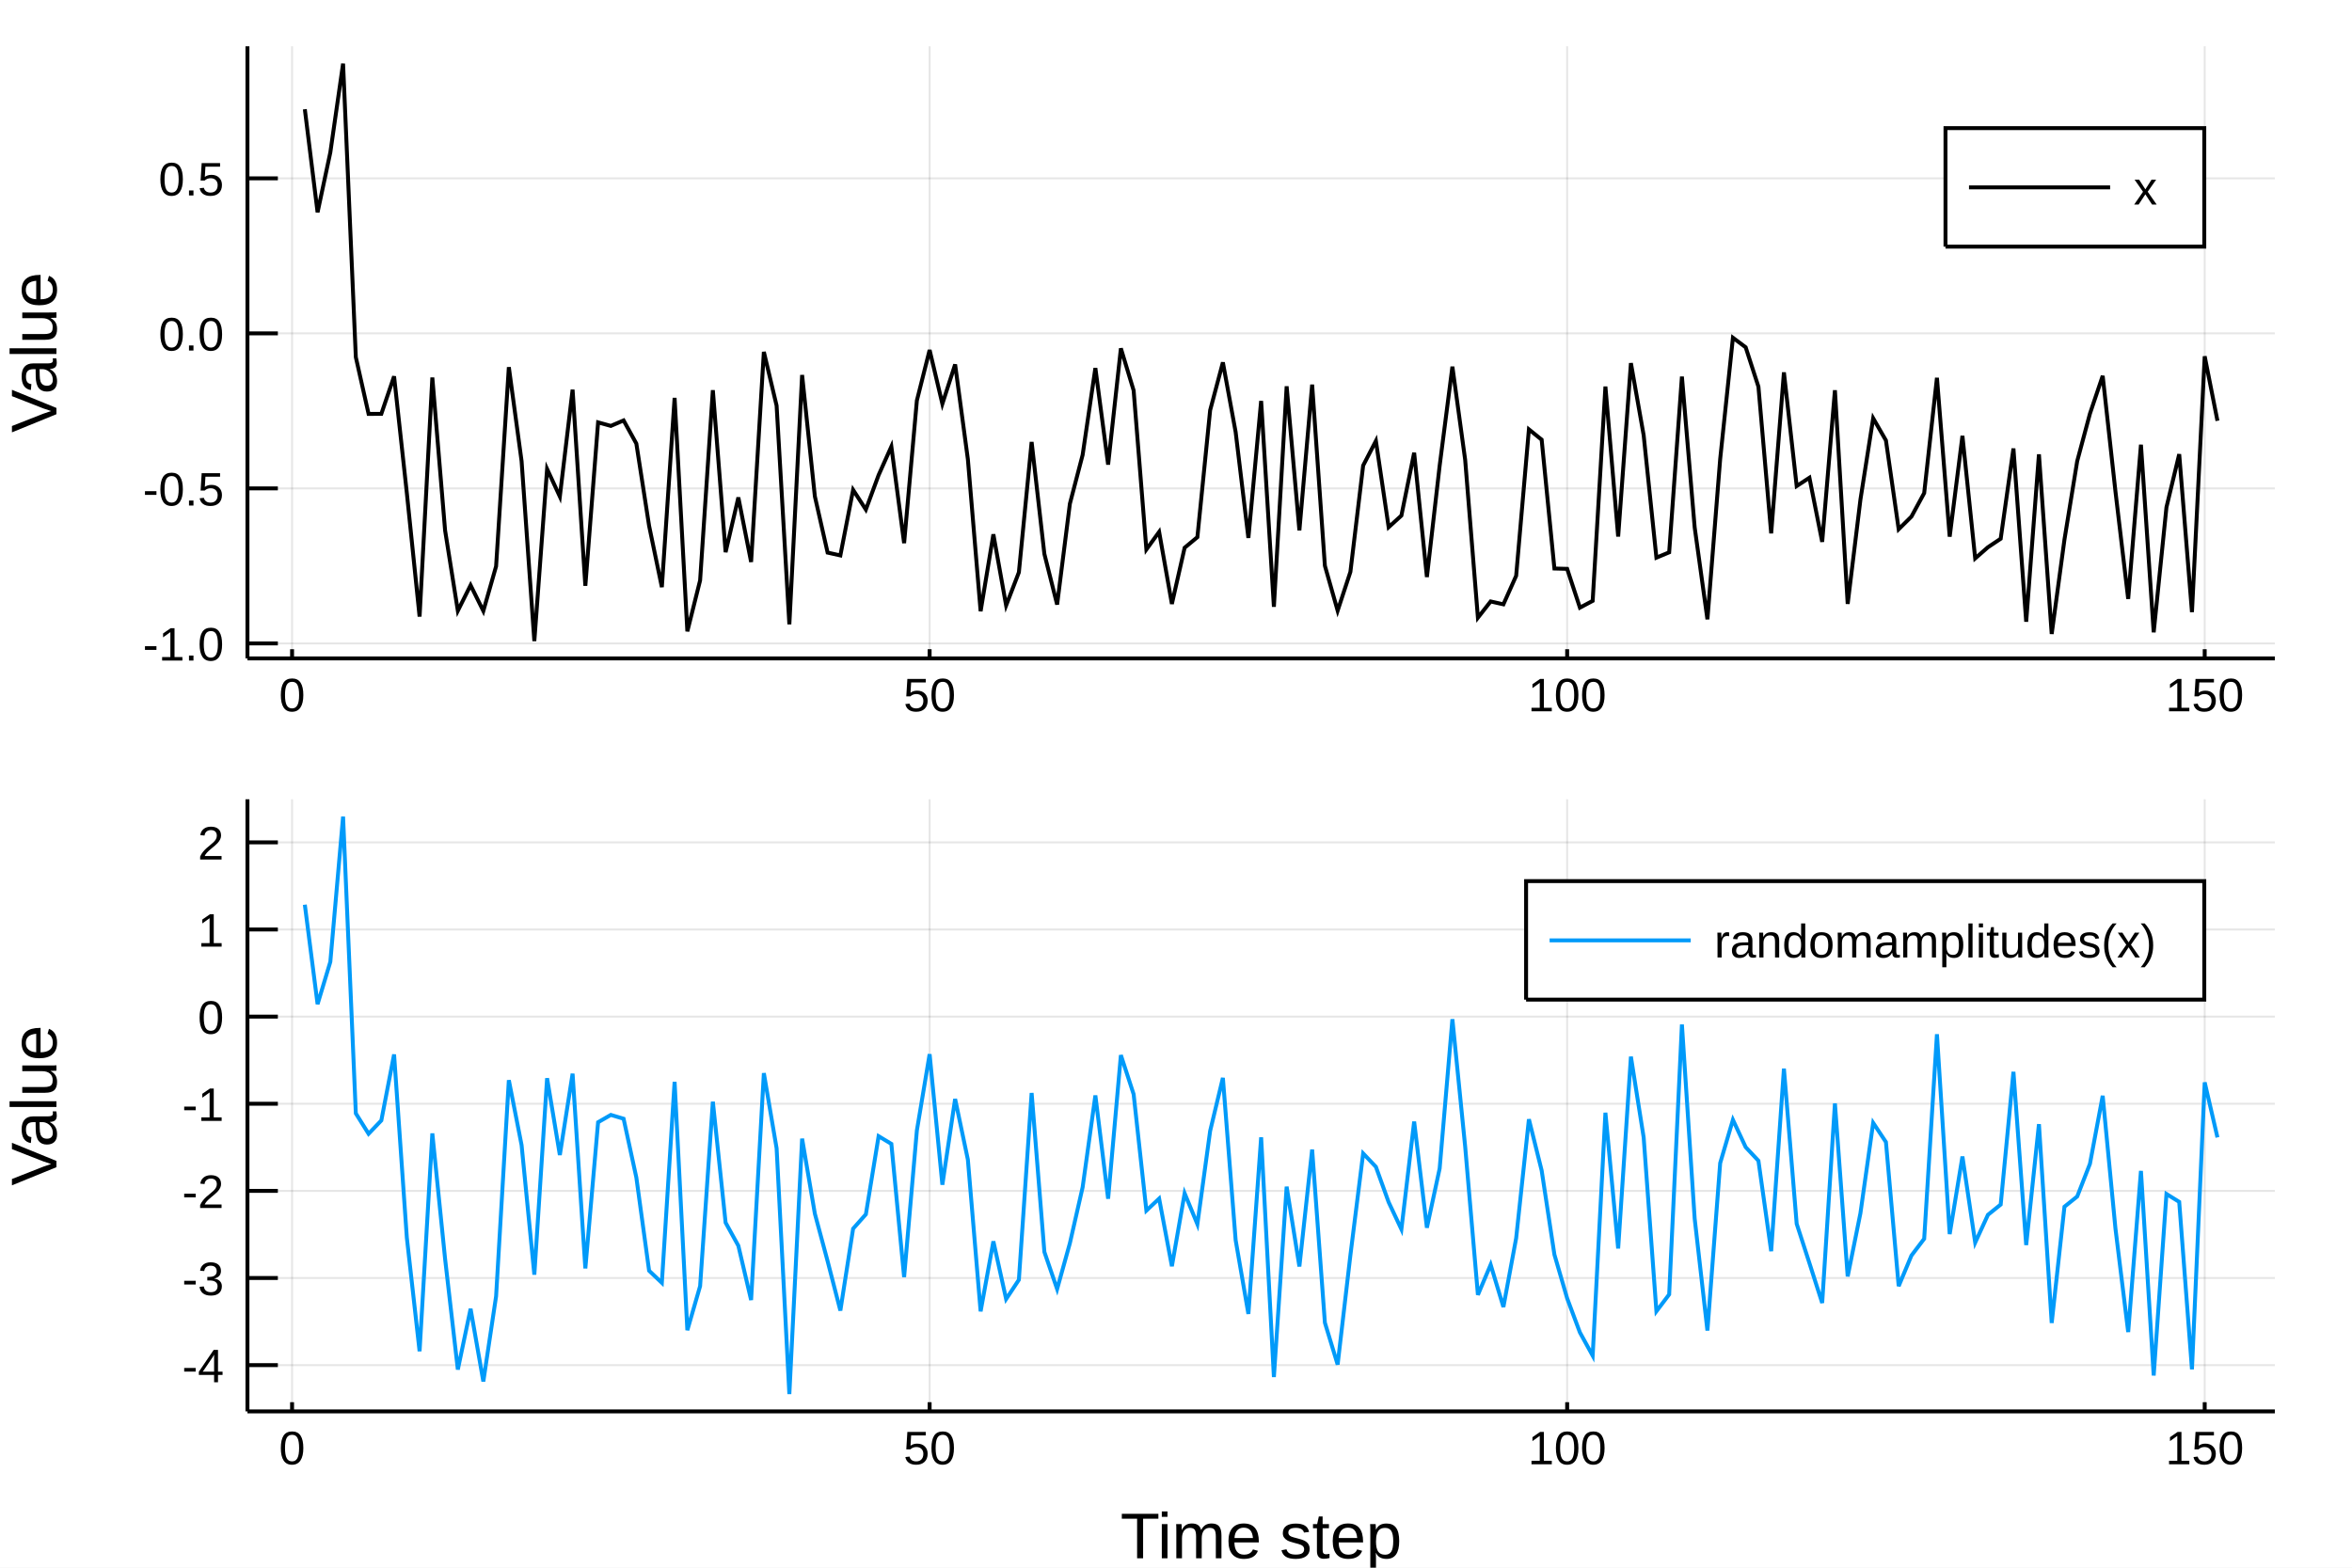
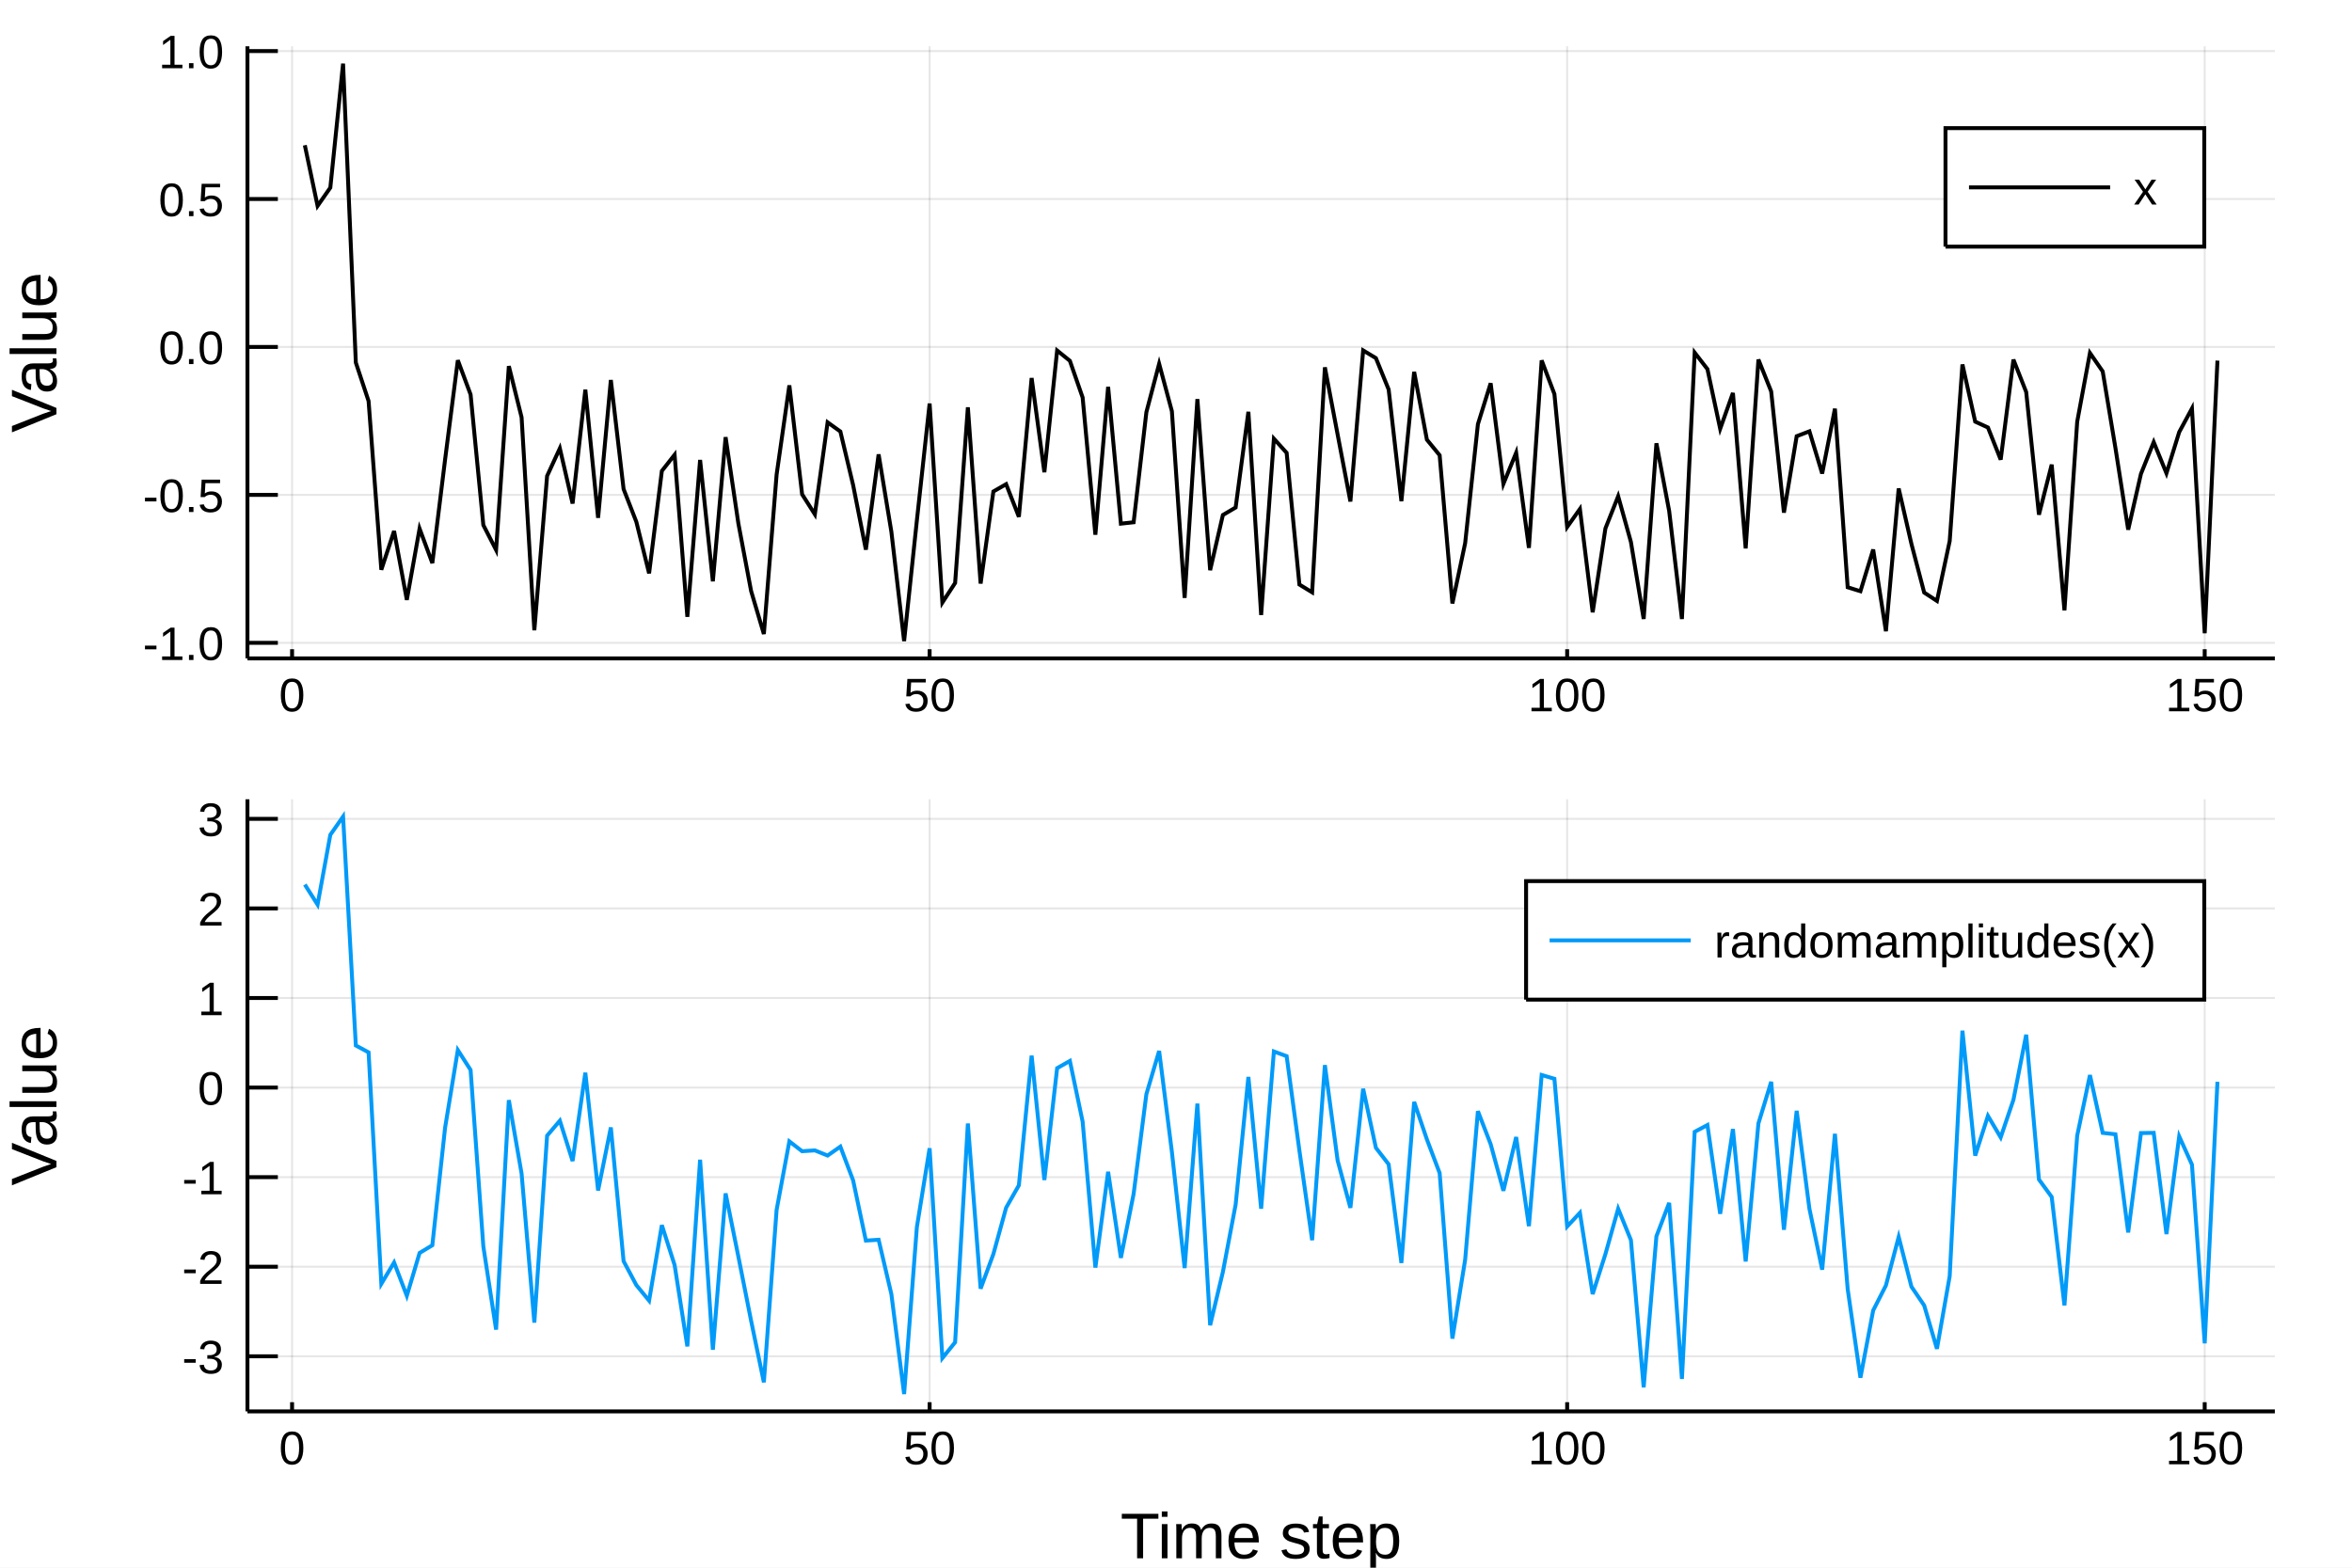
<svg xmlns="http://www.w3.org/2000/svg" width="600" height="400" viewBox="0 0 2400 1600">
  <defs>
-     <clipPath id="clip6100">
+     <clipPath id="clip5600">
      <rect x="0" y="0" width="2400" height="1600" />
    </clipPath>
  </defs>
-   <path clip-path="url(#clip6100)" d=" M0 1600 L2400 1600 L2400 0 L0 0  Z   " fill="#ffffff" fill-rule="evenodd" fill-opacity="1" />
+   <path clip-path="url(#clip5600)" d=" M0 1600 L2400 1600 L2400 0 L0 0  Z   " fill="#ffffff" fill-rule="evenodd" fill-opacity="1" />
  <defs>
-     <clipPath id="clip6101">
+     <clipPath id="clip5601">
      <rect x="480" y="0" width="1681" height="1600" />
    </clipPath>
  </defs>
-   <path clip-path="url(#clip6100)" d=" M252.496 671.979 L2321.26 671.979 L2321.26 47.244 L252.496 47.244  Z   " fill="#ffffff" fill-rule="evenodd" fill-opacity="1" />
+   <path clip-path="url(#clip5600)" d=" M252.496 671.979 L2321.26 671.979 L2321.26 47.244 L252.496 47.244  Z   " fill="#ffffff" fill-rule="evenodd" fill-opacity="1" />
  <defs>
-     <clipPath id="clip6102">
+     <clipPath id="clip5602">
      <rect x="252" y="47" width="2070" height="626" />
    </clipPath>
  </defs>
-   <polyline clip-path="url(#clip6102)" style="stroke:#000000; stroke-width:2; stroke-opacity:0.1; fill:none" points="   298.035,671.979 298.035,47.244    " />
-   <polyline clip-path="url(#clip6102)" style="stroke:#000000; stroke-width:2; stroke-opacity:0.1; fill:none" points="   948.59,671.979 948.59,47.244    " />
-   <polyline clip-path="url(#clip6102)" style="stroke:#000000; stroke-width:2; stroke-opacity:0.1; fill:none" points="   1599.14,671.979 1599.14,47.244    " />
-   <polyline clip-path="url(#clip6102)" style="stroke:#000000; stroke-width:2; stroke-opacity:0.1; fill:none" points="   2249.7,671.979 2249.7,47.244    " />
-   <polyline clip-path="url(#clip6102)" style="stroke:#000000; stroke-width:2; stroke-opacity:0.1; fill:none" points="   252.496,656.675 2321.26,656.675    " />
-   <polyline clip-path="url(#clip6102)" style="stroke:#000000; stroke-width:2; stroke-opacity:0.1; fill:none" points="   252.496,498.456 2321.26,498.456    " />
-   <polyline clip-path="url(#clip6102)" style="stroke:#000000; stroke-width:2; stroke-opacity:0.1; fill:none" points="   252.496,340.237 2321.26,340.237    " />
-   <polyline clip-path="url(#clip6102)" style="stroke:#000000; stroke-width:2; stroke-opacity:0.1; fill:none" points="   252.496,182.018 2321.26,182.018    " />
-   <polyline clip-path="url(#clip6100)" style="stroke:#000000; stroke-width:4; stroke-opacity:1; fill:none" points="   252.496,671.979 2321.26,671.979    " />
-   <polyline clip-path="url(#clip6100)" style="stroke:#000000; stroke-width:4; stroke-opacity:1; fill:none" points="   252.496,671.979 252.496,47.244    " />
-   <polyline clip-path="url(#clip6100)" style="stroke:#000000; stroke-width:4; stroke-opacity:1; fill:none" points="   298.035,671.979 298.035,662.608    " />
-   <polyline clip-path="url(#clip6100)" style="stroke:#000000; stroke-width:4; stroke-opacity:1; fill:none" points="   948.59,671.979 948.59,662.608    " />
-   <polyline clip-path="url(#clip6100)" style="stroke:#000000; stroke-width:4; stroke-opacity:1; fill:none" points="   1599.14,671.979 1599.14,662.608    " />
-   <polyline clip-path="url(#clip6100)" style="stroke:#000000; stroke-width:4; stroke-opacity:1; fill:none" points="   2249.7,671.979 2249.7,662.608    " />
-   <polyline clip-path="url(#clip6100)" style="stroke:#000000; stroke-width:4; stroke-opacity:1; fill:none" points="   252.496,656.675 283.528,656.675    " />
-   <polyline clip-path="url(#clip6100)" style="stroke:#000000; stroke-width:4; stroke-opacity:1; fill:none" points="   252.496,498.456 283.528,498.456    " />
-   <polyline clip-path="url(#clip6100)" style="stroke:#000000; stroke-width:4; stroke-opacity:1; fill:none" points="   252.496,340.237 283.528,340.237    " />
-   <polyline clip-path="url(#clip6100)" style="stroke:#000000; stroke-width:4; stroke-opacity:1; fill:none" points="   252.496,182.018 283.528,182.018    " />
-   <g clip-path="url(#clip6100)">
+   <polyline clip-path="url(#clip5602)" style="stroke:#000000; stroke-width:2; stroke-opacity:0.1; fill:none" points="   298.035,671.979 298.035,47.244    " />
+   <polyline clip-path="url(#clip5602)" style="stroke:#000000; stroke-width:2; stroke-opacity:0.1; fill:none" points="   948.59,671.979 948.59,47.244    " />
+   <polyline clip-path="url(#clip5602)" style="stroke:#000000; stroke-width:2; stroke-opacity:0.1; fill:none" points="   1599.14,671.979 1599.14,47.244    " />
+   <polyline clip-path="url(#clip5602)" style="stroke:#000000; stroke-width:2; stroke-opacity:0.1; fill:none" points="   2249.7,671.979 2249.7,47.244    " />
+   <polyline clip-path="url(#clip5602)" style="stroke:#000000; stroke-width:2; stroke-opacity:0.1; fill:none" points="   252.496,656.08 2321.26,656.08    " />
+   <polyline clip-path="url(#clip5602)" style="stroke:#000000; stroke-width:2; stroke-opacity:0.1; fill:none" points="   252.496,505.088 2321.26,505.088    " />
+   <polyline clip-path="url(#clip5602)" style="stroke:#000000; stroke-width:2; stroke-opacity:0.1; fill:none" points="   252.496,354.096 2321.26,354.096    " />
+   <polyline clip-path="url(#clip5602)" style="stroke:#000000; stroke-width:2; stroke-opacity:0.1; fill:none" points="   252.496,203.104 2321.26,203.104    " />
+   <polyline clip-path="url(#clip5602)" style="stroke:#000000; stroke-width:2; stroke-opacity:0.1; fill:none" points="   252.496,52.112 2321.26,52.112    " />
+   <polyline clip-path="url(#clip5600)" style="stroke:#000000; stroke-width:4; stroke-opacity:1; fill:none" points="   252.496,671.979 2321.26,671.979    " />
+   <polyline clip-path="url(#clip5600)" style="stroke:#000000; stroke-width:4; stroke-opacity:1; fill:none" points="   252.496,671.979 252.496,47.244    " />
+   <polyline clip-path="url(#clip5600)" style="stroke:#000000; stroke-width:4; stroke-opacity:1; fill:none" points="   298.035,671.979 298.035,662.608    " />
+   <polyline clip-path="url(#clip5600)" style="stroke:#000000; stroke-width:4; stroke-opacity:1; fill:none" points="   948.59,671.979 948.59,662.608    " />
+   <polyline clip-path="url(#clip5600)" style="stroke:#000000; stroke-width:4; stroke-opacity:1; fill:none" points="   1599.14,671.979 1599.14,662.608    " />
+   <polyline clip-path="url(#clip5600)" style="stroke:#000000; stroke-width:4; stroke-opacity:1; fill:none" points="   2249.7,671.979 2249.7,662.608    " />
+   <polyline clip-path="url(#clip5600)" style="stroke:#000000; stroke-width:4; stroke-opacity:1; fill:none" points="   252.496,656.08 283.528,656.08    " />
+   <polyline clip-path="url(#clip5600)" style="stroke:#000000; stroke-width:4; stroke-opacity:1; fill:none" points="   252.496,505.088 283.528,505.088    " />
+   <polyline clip-path="url(#clip5600)" style="stroke:#000000; stroke-width:4; stroke-opacity:1; fill:none" points="   252.496,354.096 283.528,354.096    " />
+   <polyline clip-path="url(#clip5600)" style="stroke:#000000; stroke-width:4; stroke-opacity:1; fill:none" points="   252.496,203.104 283.528,203.104    " />
+   <polyline clip-path="url(#clip5600)" style="stroke:#000000; stroke-width:4; stroke-opacity:1; fill:none" points="   252.496,52.112 283.528,52.112    " />
+   <g clip-path="url(#clip5600)">
    <text style="fill:#000000; fill-opacity:1; font-family:Arial,Helvetica Neue,Helvetica,sans-serif; font-size:48px; text-anchor:middle;" transform="rotate(0, 298.035, 725.979)" x="298.035" y="725.979">0</text>
  </g>
-   <g clip-path="url(#clip6100)">
+   <g clip-path="url(#clip5600)">
    <text style="fill:#000000; fill-opacity:1; font-family:Arial,Helvetica Neue,Helvetica,sans-serif; font-size:48px; text-anchor:middle;" transform="rotate(0, 948.59, 725.979)" x="948.59" y="725.979">50</text>
  </g>
-   <g clip-path="url(#clip6100)">
+   <g clip-path="url(#clip5600)">
    <text style="fill:#000000; fill-opacity:1; font-family:Arial,Helvetica Neue,Helvetica,sans-serif; font-size:48px; text-anchor:middle;" transform="rotate(0, 1599.14, 725.979)" x="1599.14" y="725.979">100</text>
  </g>
-   <g clip-path="url(#clip6100)">
+   <g clip-path="url(#clip5600)">
    <text style="fill:#000000; fill-opacity:1; font-family:Arial,Helvetica Neue,Helvetica,sans-serif; font-size:48px; text-anchor:middle;" transform="rotate(0, 2249.7, 725.979)" x="2249.7" y="725.979">150</text>
  </g>
-   <g clip-path="url(#clip6100)">
-     <text style="fill:#000000; fill-opacity:1; font-family:Arial,Helvetica Neue,Helvetica,sans-serif; font-size:48px; text-anchor:end;" transform="rotate(0, 228.496, 674.175)" x="228.496" y="674.175">-1.0</text>
+   <g clip-path="url(#clip5600)">
+     <text style="fill:#000000; fill-opacity:1; font-family:Arial,Helvetica Neue,Helvetica,sans-serif; font-size:48px; text-anchor:end;" transform="rotate(0, 228.496, 673.58)" x="228.496" y="673.58">-1.0</text>
  </g>
-   <g clip-path="url(#clip6100)">
-     <text style="fill:#000000; fill-opacity:1; font-family:Arial,Helvetica Neue,Helvetica,sans-serif; font-size:48px; text-anchor:end;" transform="rotate(0, 228.496, 515.956)" x="228.496" y="515.956">-0.5</text>
+   <g clip-path="url(#clip5600)">
+     <text style="fill:#000000; fill-opacity:1; font-family:Arial,Helvetica Neue,Helvetica,sans-serif; font-size:48px; text-anchor:end;" transform="rotate(0, 228.496, 522.588)" x="228.496" y="522.588">-0.5</text>
  </g>
-   <g clip-path="url(#clip6100)">
-     <text style="fill:#000000; fill-opacity:1; font-family:Arial,Helvetica Neue,Helvetica,sans-serif; font-size:48px; text-anchor:end;" transform="rotate(0, 228.496, 357.737)" x="228.496" y="357.737">0.0</text>
+   <g clip-path="url(#clip5600)">
+     <text style="fill:#000000; fill-opacity:1; font-family:Arial,Helvetica Neue,Helvetica,sans-serif; font-size:48px; text-anchor:end;" transform="rotate(0, 228.496, 371.596)" x="228.496" y="371.596">0.0</text>
  </g>
-   <g clip-path="url(#clip6100)">
-     <text style="fill:#000000; fill-opacity:1; font-family:Arial,Helvetica Neue,Helvetica,sans-serif; font-size:48px; text-anchor:end;" transform="rotate(0, 228.496, 199.518)" x="228.496" y="199.518">0.5</text>
+   <g clip-path="url(#clip5600)">
+     <text style="fill:#000000; fill-opacity:1; font-family:Arial,Helvetica Neue,Helvetica,sans-serif; font-size:48px; text-anchor:end;" transform="rotate(0, 228.496, 220.604)" x="228.496" y="220.604">0.5</text>
  </g>
-   <g clip-path="url(#clip6100)">
+   <g clip-path="url(#clip5600)">
+     <text style="fill:#000000; fill-opacity:1; font-family:Arial,Helvetica Neue,Helvetica,sans-serif; font-size:48px; text-anchor:end;" transform="rotate(0, 228.496, 69.6117)" x="228.496" y="69.612">1.0</text>
+   </g>
+   <g clip-path="url(#clip5600)">
    <text style="fill:#000000; fill-opacity:1; font-family:Arial,Helvetica Neue,Helvetica,sans-serif; font-size:66px; text-anchor:middle;" transform="rotate(-90, 57.6, 359.611)" x="57.6" y="359.611">Value</text>
  </g>
-   <polyline clip-path="url(#clip6102)" style="stroke:#000000; stroke-width:4; stroke-opacity:1; fill:none" points="   311.046,111.477 324.057,216.709 337.068,155.562 350.079,64.925 363.091,364.568 376.102,422.429 389.113,422.401 402.124,384.083 415.135,503.145 428.146,629.319    441.157,385.288 454.168,541.283 467.179,623.353 480.19,597.273 493.201,623.563 506.213,577.976 519.224,374.739 532.235,470.669 545.246,654.297 558.257,478.654    571.268,506.809 584.279,397.686 597.29,597.864 610.301,431.069 623.312,434.689 636.323,429.098 649.335,452.735 662.346,536.694 675.357,599.259 688.368,406.079    701.379,644.372 714.39,592.349 727.401,398.231 740.412,563.563 753.423,507.712 766.434,573.548 779.445,359.138 792.457,414.031 805.468,637.223 818.479,382.713    831.49,506.567 844.501,563.989 857.512,566.884 870.523,499.977 883.534,520.071 896.545,484.857 909.556,455.758 922.567,554.358 935.579,408.83 948.59,357.234    961.601,412.189 974.612,371.953 987.623,468.715 1000.63,623.838 1013.65,545.327 1026.66,617.948 1039.67,584.134 1052.68,451.095 1065.69,565.37 1078.7,617.012    1091.71,514.151 1104.72,464.314 1117.73,375.649 1130.74,474.183 1143.76,355.529 1156.77,398.504 1169.78,560.805 1182.79,542.857 1195.8,616.385 1208.81,559.022    1221.82,548.234 1234.83,418.746 1247.84,369.861 1260.86,440.939 1273.87,549.019 1286.88,409.207 1299.89,619.335 1312.9,394.251 1325.91,541.34 1338.92,392.554    1351.93,577.419 1364.94,623.268 1377.96,583.659 1390.97,475.139 1403.98,450.007 1416.99,538.047 1430,526.214 1443.01,462.045 1456.02,588.93 1469.03,475.367    1482.04,374.217 1495.06,469.256 1508.07,630.389 1521.08,613.849 1534.09,616.789 1547.1,587.672 1560.11,438.236 1573.12,448.767 1586.13,580.241 1599.14,580.582    1612.16,620.177 1625.17,613.255 1638.18,394.505 1651.19,547.616 1664.2,370.609 1677.21,444.256 1690.22,569.161 1703.23,563.722 1716.24,384.352 1729.26,538.283    1742.27,632.085 1755.28,468.553 1768.29,344.711 1781.3,354.439 1794.31,394.659 1807.32,544.339 1820.33,380.027 1833.34,496.047 1846.35,487.595 1859.37,553.032    1872.38,398.274 1885.39,616.363 1898.4,509.901 1911.41,426.869 1924.42,449.499 1937.43,540.137 1950.44,527.241 1963.45,503.249 1976.47,385.581 1989.48,547.732    2002.49,444.811 2015.5,569.888 2028.51,558.505 2041.52,549.838 2054.53,457.722 2067.54,634.572 2080.55,463.698 2093.57,647.033 2106.58,550.751 2119.59,470.665    2132.6,422.16 2145.61,383.603 2158.62,501.55 2171.63,611.234 2184.64,453.873 2197.65,645.361 2210.67,517.715 2223.68,463.548 2236.69,624.735 2249.7,363.636    2262.71,429.476    " />
-   <path clip-path="url(#clip6100)" d=" M1985.19 251.724 L2249.26 251.724 L2249.26 130.764 L1985.19 130.764  Z   " fill="#ffffff" fill-rule="evenodd" fill-opacity="1" />
-   <polyline clip-path="url(#clip6100)" style="stroke:#000000; stroke-width:4; stroke-opacity:1; fill:none" points="   1985.19,251.724 2249.26,251.724 2249.26,130.764 1985.19,130.764 1985.19,251.724    " />
-   <polyline clip-path="url(#clip6100)" style="stroke:#000000; stroke-width:4; stroke-opacity:1; fill:none" points="   2009.19,191.244 2153.19,191.244    " />
-   <g clip-path="url(#clip6100)">
+   <polyline clip-path="url(#clip5602)" style="stroke:#000000; stroke-width:4; stroke-opacity:1; fill:none" points="   311.046,148.236 324.057,210.155 337.068,191.503 350.079,64.925 363.091,370.071 376.102,409.336 389.113,581.487 402.124,541.955 415.135,612.224 428.146,539.513    441.157,574.72 454.168,469.082 467.179,367.675 480.19,402.667 493.201,535.896 506.213,561.276 519.224,373.669 532.235,425.945 545.246,643.26 558.257,485.777    571.268,457.555 584.279,513.906 597.29,397.711 610.301,528.533 623.312,387.837 636.323,499.168 649.335,532.623 662.346,585.157 675.357,480.687 688.368,464.145    701.379,629.537 714.39,469.425 727.401,593.303 740.412,446.155 753.423,534.166 766.434,603.188 779.445,647.079 792.457,484.347 805.468,393.295 818.479,504.501    831.49,524.912 844.501,431.037 857.512,440.391 870.523,495.041 883.534,560.977 896.545,463.745 909.556,542.68 922.567,654.297 935.579,531.185 948.59,411.848    961.601,614.972 974.612,594.977 987.623,415.702 1000.63,595.59 1013.65,501.633 1026.66,494.162 1039.67,527.483 1052.68,385.817 1065.69,481.952 1078.7,357.736    1091.71,368.241 1104.72,405.684 1117.73,545.744 1130.74,394.809 1143.76,534.446 1156.77,533.026 1169.78,420.633 1182.79,371.285 1195.8,419.701 1208.81,610.255    1221.82,407.285 1234.83,581.94 1247.84,525.634 1260.86,517.957 1273.87,420.29 1286.88,627.709 1299.89,447.729 1312.9,462.191 1325.91,596.583 1338.92,604.547    1351.93,374.904 1364.94,443.584 1377.96,511.826 1390.97,357.654 1403.98,365.493 1416.99,397.518 1430,511.515 1443.01,379.526 1456.02,448.753 1469.03,464.626    1482.04,615.902 1495.06,554.307 1508.07,432.916 1521.08,391.14 1534.09,493.819 1547.1,462.069 1560.11,559.178 1573.12,367.819 1586.13,402.143 1599.14,537.855    1612.16,519.484 1625.17,624.91 1638.18,539.312 1651.19,506.484 1664.2,553.164 1677.21,631.707 1690.22,452.43 1703.23,521.521 1716.24,631.765 1729.26,359.906    1742.27,376.706 1755.28,437.635 1768.29,401.048 1781.3,559.707 1794.31,366.964 1807.32,399.506 1820.33,523.204 1833.34,445.212 1846.35,440.212 1859.37,483.299    1872.38,417.089 1885.39,599.369 1898.4,603.428 1911.41,560.865 1924.42,644.221 1937.43,498.553 1950.44,555.125 1963.45,604.774 1976.47,613.304 1989.48,552.221    2002.49,371.957 2015.5,430.322 2028.51,436.297 2041.52,469.115 2054.53,367.039 2067.54,400.088 2080.55,525.301 2093.57,474.188 2106.58,622.971 2119.59,430.397    2132.6,360.25 2145.61,379.085 2158.62,457.267 2171.63,540.582 2184.64,483.645 2197.65,451.213 2210.67,483.026 2223.68,440.988 2236.69,416.903 2249.7,646.27    2262.71,368.029    " />
+   <path clip-path="url(#clip5600)" d=" M1985.19 251.724 L2249.26 251.724 L2249.26 130.764 L1985.19 130.764  Z   " fill="#ffffff" fill-rule="evenodd" fill-opacity="1" />
+   <polyline clip-path="url(#clip5600)" style="stroke:#000000; stroke-width:4; stroke-opacity:1; fill:none" points="   1985.19,251.724 2249.26,251.724 2249.26,130.764 1985.19,130.764 1985.19,251.724    " />
+   <polyline clip-path="url(#clip5600)" style="stroke:#000000; stroke-width:4; stroke-opacity:1; fill:none" points="   2009.19,191.244 2153.19,191.244    " />
+   <g clip-path="url(#clip5600)">
    <text style="fill:#000000; fill-opacity:1; font-family:Arial,Helvetica Neue,Helvetica,sans-serif; font-size:48px; text-anchor:start;" transform="rotate(0, 2177.19, 208.744)" x="2177.19" y="208.744">x</text>
  </g>
-   <path clip-path="url(#clip6100)" d=" M252.496 1440.48 L2321.26 1440.48 L2321.26 815.748 L252.496 815.748  Z   " fill="#ffffff" fill-rule="evenodd" fill-opacity="1" />
+   <path clip-path="url(#clip5600)" d=" M252.496 1440.48 L2321.26 1440.48 L2321.26 815.748 L252.496 815.748  Z   " fill="#ffffff" fill-rule="evenodd" fill-opacity="1" />
  <defs>
-     <clipPath id="clip6103">
+     <clipPath id="clip5603">
      <rect x="252" y="815" width="2070" height="626" />
    </clipPath>
  </defs>
-   <polyline clip-path="url(#clip6103)" style="stroke:#000000; stroke-width:2; stroke-opacity:0.1; fill:none" points="   298.035,1440.48 298.035,815.748    " />
-   <polyline clip-path="url(#clip6103)" style="stroke:#000000; stroke-width:2; stroke-opacity:0.1; fill:none" points="   948.59,1440.48 948.59,815.748    " />
-   <polyline clip-path="url(#clip6103)" style="stroke:#000000; stroke-width:2; stroke-opacity:0.1; fill:none" points="   1599.14,1440.48 1599.14,815.748    " />
-   <polyline clip-path="url(#clip6103)" style="stroke:#000000; stroke-width:2; stroke-opacity:0.1; fill:none" points="   2249.7,1440.48 2249.7,815.748    " />
-   <polyline clip-path="url(#clip6103)" style="stroke:#000000; stroke-width:2; stroke-opacity:0.1; fill:none" points="   252.496,1393.26 2321.26,1393.26    " />
-   <polyline clip-path="url(#clip6103)" style="stroke:#000000; stroke-width:2; stroke-opacity:0.1; fill:none" points="   252.496,1304.34 2321.26,1304.34    " />
-   <polyline clip-path="url(#clip6103)" style="stroke:#000000; stroke-width:2; stroke-opacity:0.1; fill:none" points="   252.496,1215.42 2321.26,1215.42    " />
-   <polyline clip-path="url(#clip6103)" style="stroke:#000000; stroke-width:2; stroke-opacity:0.1; fill:none" points="   252.496,1126.5 2321.26,1126.5    " />
-   <polyline clip-path="url(#clip6103)" style="stroke:#000000; stroke-width:2; stroke-opacity:0.1; fill:none" points="   252.496,1037.57 2321.26,1037.57    " />
-   <polyline clip-path="url(#clip6103)" style="stroke:#000000; stroke-width:2; stroke-opacity:0.1; fill:none" points="   252.496,948.651 2321.26,948.651    " />
-   <polyline clip-path="url(#clip6103)" style="stroke:#000000; stroke-width:2; stroke-opacity:0.1; fill:none" points="   252.496,859.729 2321.26,859.729    " />
-   <polyline clip-path="url(#clip6100)" style="stroke:#000000; stroke-width:4; stroke-opacity:1; fill:none" points="   252.496,1440.48 2321.26,1440.48    " />
-   <polyline clip-path="url(#clip6100)" style="stroke:#000000; stroke-width:4; stroke-opacity:1; fill:none" points="   252.496,1440.48 252.496,815.748    " />
-   <polyline clip-path="url(#clip6100)" style="stroke:#000000; stroke-width:4; stroke-opacity:1; fill:none" points="   298.035,1440.48 298.035,1431.11    " />
-   <polyline clip-path="url(#clip6100)" style="stroke:#000000; stroke-width:4; stroke-opacity:1; fill:none" points="   948.59,1440.48 948.59,1431.11    " />
-   <polyline clip-path="url(#clip6100)" style="stroke:#000000; stroke-width:4; stroke-opacity:1; fill:none" points="   1599.14,1440.48 1599.14,1431.11    " />
-   <polyline clip-path="url(#clip6100)" style="stroke:#000000; stroke-width:4; stroke-opacity:1; fill:none" points="   2249.7,1440.48 2249.7,1431.11    " />
-   <polyline clip-path="url(#clip6100)" style="stroke:#000000; stroke-width:4; stroke-opacity:1; fill:none" points="   252.496,1393.26 283.528,1393.26    " />
-   <polyline clip-path="url(#clip6100)" style="stroke:#000000; stroke-width:4; stroke-opacity:1; fill:none" points="   252.496,1304.34 283.528,1304.34    " />
-   <polyline clip-path="url(#clip6100)" style="stroke:#000000; stroke-width:4; stroke-opacity:1; fill:none" points="   252.496,1215.42 283.528,1215.42    " />
-   <polyline clip-path="url(#clip6100)" style="stroke:#000000; stroke-width:4; stroke-opacity:1; fill:none" points="   252.496,1126.5 283.528,1126.5    " />
-   <polyline clip-path="url(#clip6100)" style="stroke:#000000; stroke-width:4; stroke-opacity:1; fill:none" points="   252.496,1037.57 283.528,1037.57    " />
-   <polyline clip-path="url(#clip6100)" style="stroke:#000000; stroke-width:4; stroke-opacity:1; fill:none" points="   252.496,948.651 283.528,948.651    " />
-   <polyline clip-path="url(#clip6100)" style="stroke:#000000; stroke-width:4; stroke-opacity:1; fill:none" points="   252.496,859.729 283.528,859.729    " />
-   <g clip-path="url(#clip6100)">
+   <polyline clip-path="url(#clip5603)" style="stroke:#000000; stroke-width:2; stroke-opacity:0.1; fill:none" points="   298.035,1440.48 298.035,815.748    " />
+   <polyline clip-path="url(#clip5603)" style="stroke:#000000; stroke-width:2; stroke-opacity:0.1; fill:none" points="   948.59,1440.48 948.59,815.748    " />
+   <polyline clip-path="url(#clip5603)" style="stroke:#000000; stroke-width:2; stroke-opacity:0.1; fill:none" points="   1599.14,1440.48 1599.14,815.748    " />
+   <polyline clip-path="url(#clip5603)" style="stroke:#000000; stroke-width:2; stroke-opacity:0.1; fill:none" points="   2249.7,1440.48 2249.7,815.748    " />
+   <polyline clip-path="url(#clip5603)" style="stroke:#000000; stroke-width:2; stroke-opacity:0.1; fill:none" points="   252.496,1384.25 2321.26,1384.25    " />
+   <polyline clip-path="url(#clip5603)" style="stroke:#000000; stroke-width:2; stroke-opacity:0.1; fill:none" points="   252.496,1292.83 2321.26,1292.83    " />
+   <polyline clip-path="url(#clip5603)" style="stroke:#000000; stroke-width:2; stroke-opacity:0.1; fill:none" points="   252.496,1201.41 2321.26,1201.41    " />
+   <polyline clip-path="url(#clip5603)" style="stroke:#000000; stroke-width:2; stroke-opacity:0.1; fill:none" points="   252.496,1109.99 2321.26,1109.99    " />
+   <polyline clip-path="url(#clip5603)" style="stroke:#000000; stroke-width:2; stroke-opacity:0.1; fill:none" points="   252.496,1018.57 2321.26,1018.57    " />
+   <polyline clip-path="url(#clip5603)" style="stroke:#000000; stroke-width:2; stroke-opacity:0.1; fill:none" points="   252.496,927.148 2321.26,927.148    " />
+   <polyline clip-path="url(#clip5603)" style="stroke:#000000; stroke-width:2; stroke-opacity:0.1; fill:none" points="   252.496,835.728 2321.26,835.728    " />
+   <polyline clip-path="url(#clip5600)" style="stroke:#000000; stroke-width:4; stroke-opacity:1; fill:none" points="   252.496,1440.48 2321.26,1440.48    " />
+   <polyline clip-path="url(#clip5600)" style="stroke:#000000; stroke-width:4; stroke-opacity:1; fill:none" points="   252.496,1440.48 252.496,815.748    " />
+   <polyline clip-path="url(#clip5600)" style="stroke:#000000; stroke-width:4; stroke-opacity:1; fill:none" points="   298.035,1440.48 298.035,1431.11    " />
+   <polyline clip-path="url(#clip5600)" style="stroke:#000000; stroke-width:4; stroke-opacity:1; fill:none" points="   948.59,1440.48 948.59,1431.11    " />
+   <polyline clip-path="url(#clip5600)" style="stroke:#000000; stroke-width:4; stroke-opacity:1; fill:none" points="   1599.14,1440.48 1599.14,1431.11    " />
+   <polyline clip-path="url(#clip5600)" style="stroke:#000000; stroke-width:4; stroke-opacity:1; fill:none" points="   2249.7,1440.48 2249.7,1431.11    " />
+   <polyline clip-path="url(#clip5600)" style="stroke:#000000; stroke-width:4; stroke-opacity:1; fill:none" points="   252.496,1384.25 283.528,1384.25    " />
+   <polyline clip-path="url(#clip5600)" style="stroke:#000000; stroke-width:4; stroke-opacity:1; fill:none" points="   252.496,1292.83 283.528,1292.83    " />
+   <polyline clip-path="url(#clip5600)" style="stroke:#000000; stroke-width:4; stroke-opacity:1; fill:none" points="   252.496,1201.41 283.528,1201.41    " />
+   <polyline clip-path="url(#clip5600)" style="stroke:#000000; stroke-width:4; stroke-opacity:1; fill:none" points="   252.496,1109.99 283.528,1109.99    " />
+   <polyline clip-path="url(#clip5600)" style="stroke:#000000; stroke-width:4; stroke-opacity:1; fill:none" points="   252.496,1018.57 283.528,1018.57    " />
+   <polyline clip-path="url(#clip5600)" style="stroke:#000000; stroke-width:4; stroke-opacity:1; fill:none" points="   252.496,927.148 283.528,927.148    " />
+   <polyline clip-path="url(#clip5600)" style="stroke:#000000; stroke-width:4; stroke-opacity:1; fill:none" points="   252.496,835.728 283.528,835.728    " />
+   <g clip-path="url(#clip5600)">
    <text style="fill:#000000; fill-opacity:1; font-family:Arial,Helvetica Neue,Helvetica,sans-serif; font-size:48px; text-anchor:middle;" transform="rotate(0, 298.035, 1494.48)" x="298.035" y="1494.48">0</text>
  </g>
-   <g clip-path="url(#clip6100)">
+   <g clip-path="url(#clip5600)">
    <text style="fill:#000000; fill-opacity:1; font-family:Arial,Helvetica Neue,Helvetica,sans-serif; font-size:48px; text-anchor:middle;" transform="rotate(0, 948.59, 1494.48)" x="948.59" y="1494.48">50</text>
  </g>
-   <g clip-path="url(#clip6100)">
+   <g clip-path="url(#clip5600)">
    <text style="fill:#000000; fill-opacity:1; font-family:Arial,Helvetica Neue,Helvetica,sans-serif; font-size:48px; text-anchor:middle;" transform="rotate(0, 1599.14, 1494.48)" x="1599.14" y="1494.48">100</text>
  </g>
-   <g clip-path="url(#clip6100)">
+   <g clip-path="url(#clip5600)">
    <text style="fill:#000000; fill-opacity:1; font-family:Arial,Helvetica Neue,Helvetica,sans-serif; font-size:48px; text-anchor:middle;" transform="rotate(0, 2249.7, 1494.48)" x="2249.7" y="1494.48">150</text>
  </g>
-   <g clip-path="url(#clip6100)">
-     <text style="fill:#000000; fill-opacity:1; font-family:Arial,Helvetica Neue,Helvetica,sans-serif; font-size:48px; text-anchor:end;" transform="rotate(0, 228.496, 1410.76)" x="228.496" y="1410.76">-4</text>
+   <g clip-path="url(#clip5600)">
+     <text style="fill:#000000; fill-opacity:1; font-family:Arial,Helvetica Neue,Helvetica,sans-serif; font-size:48px; text-anchor:end;" transform="rotate(0, 228.496, 1401.75)" x="228.496" y="1401.75">-3</text>
  </g>
-   <g clip-path="url(#clip6100)">
-     <text style="fill:#000000; fill-opacity:1; font-family:Arial,Helvetica Neue,Helvetica,sans-serif; font-size:48px; text-anchor:end;" transform="rotate(0, 228.496, 1321.84)" x="228.496" y="1321.84">-3</text>
+   <g clip-path="url(#clip5600)">
+     <text style="fill:#000000; fill-opacity:1; font-family:Arial,Helvetica Neue,Helvetica,sans-serif; font-size:48px; text-anchor:end;" transform="rotate(0, 228.496, 1310.33)" x="228.496" y="1310.33">-2</text>
  </g>
-   <g clip-path="url(#clip6100)">
-     <text style="fill:#000000; fill-opacity:1; font-family:Arial,Helvetica Neue,Helvetica,sans-serif; font-size:48px; text-anchor:end;" transform="rotate(0, 228.496, 1232.92)" x="228.496" y="1232.92">-2</text>
+   <g clip-path="url(#clip5600)">
+     <text style="fill:#000000; fill-opacity:1; font-family:Arial,Helvetica Neue,Helvetica,sans-serif; font-size:48px; text-anchor:end;" transform="rotate(0, 228.496, 1218.91)" x="228.496" y="1218.91">-1</text>
  </g>
-   <g clip-path="url(#clip6100)">
-     <text style="fill:#000000; fill-opacity:1; font-family:Arial,Helvetica Neue,Helvetica,sans-serif; font-size:48px; text-anchor:end;" transform="rotate(0, 228.496, 1144)" x="228.496" y="1144">-1</text>
+   <g clip-path="url(#clip5600)">
+     <text style="fill:#000000; fill-opacity:1; font-family:Arial,Helvetica Neue,Helvetica,sans-serif; font-size:48px; text-anchor:end;" transform="rotate(0, 228.496, 1127.49)" x="228.496" y="1127.49">0</text>
  </g>
-   <g clip-path="url(#clip6100)">
-     <text style="fill:#000000; fill-opacity:1; font-family:Arial,Helvetica Neue,Helvetica,sans-serif; font-size:48px; text-anchor:end;" transform="rotate(0, 228.496, 1055.07)" x="228.496" y="1055.07">0</text>
+   <g clip-path="url(#clip5600)">
+     <text style="fill:#000000; fill-opacity:1; font-family:Arial,Helvetica Neue,Helvetica,sans-serif; font-size:48px; text-anchor:end;" transform="rotate(0, 228.496, 1036.07)" x="228.496" y="1036.07">1</text>
  </g>
-   <g clip-path="url(#clip6100)">
-     <text style="fill:#000000; fill-opacity:1; font-family:Arial,Helvetica Neue,Helvetica,sans-serif; font-size:48px; text-anchor:end;" transform="rotate(0, 228.496, 966.151)" x="228.496" y="966.151">1</text>
+   <g clip-path="url(#clip5600)">
+     <text style="fill:#000000; fill-opacity:1; font-family:Arial,Helvetica Neue,Helvetica,sans-serif; font-size:48px; text-anchor:end;" transform="rotate(0, 228.496, 944.648)" x="228.496" y="944.648">2</text>
  </g>
-   <g clip-path="url(#clip6100)">
-     <text style="fill:#000000; fill-opacity:1; font-family:Arial,Helvetica Neue,Helvetica,sans-serif; font-size:48px; text-anchor:end;" transform="rotate(0, 228.496, 877.229)" x="228.496" y="877.229">2</text>
+   <g clip-path="url(#clip5600)">
+     <text style="fill:#000000; fill-opacity:1; font-family:Arial,Helvetica Neue,Helvetica,sans-serif; font-size:48px; text-anchor:end;" transform="rotate(0, 228.496, 853.228)" x="228.496" y="853.228">3</text>
  </g>
-   <g clip-path="url(#clip6100)">
+   <g clip-path="url(#clip5600)">
    <text style="fill:#000000; fill-opacity:1; font-family:Arial,Helvetica Neue,Helvetica,sans-serif; font-size:66px; text-anchor:middle;" transform="rotate(0, 1286.88, 1590.4)" x="1286.88" y="1590.4">Time step</text>
  </g>
-   <g clip-path="url(#clip6100)">
+   <g clip-path="url(#clip5600)">
    <text style="fill:#000000; fill-opacity:1; font-family:Arial,Helvetica Neue,Helvetica,sans-serif; font-size:66px; text-anchor:middle;" transform="rotate(-90, 57.6, 1128.12)" x="57.6" y="1128.12">Value</text>
  </g>
-   <polyline clip-path="url(#clip6103)" style="stroke:#009af9; stroke-width:4; stroke-opacity:1; fill:none" points="   311.046,923.338 324.057,1024.86 337.068,981.651 350.079,833.429 363.091,1136.35 376.102,1157.15 389.113,1143.56 402.124,1076.17 415.135,1263.14 428.146,1379.14    441.157,1156.76 454.168,1284.76 467.179,1397.79 480.19,1335.76 493.201,1409.98 506.213,1323.01 519.224,1102.43 532.235,1168.73 545.246,1300.96 558.257,1100.42    571.268,1178.82 584.279,1095.81 597.29,1294.59 610.301,1145.37 623.312,1137.89 636.323,1141.79 649.335,1201.8 662.346,1296.91 675.357,1309.24 688.368,1104.13    701.379,1357.66 714.39,1312.63 727.401,1124.39 740.412,1247.84 753.423,1271.41 766.434,1326.83 779.445,1095.25 792.457,1171.97 805.468,1422.8 818.479,1162.11    831.49,1238.71 844.501,1287.15 857.512,1337.58 870.523,1254 883.534,1239.36 896.545,1159.61 909.556,1167.46 922.567,1303.42 935.579,1153.83 948.59,1075.91    961.601,1209.16 974.612,1121.61 987.623,1183.52 1000.63,1338.39 1013.65,1266.94 1026.66,1325.86 1039.67,1306.18 1052.68,1115.51 1065.69,1277.74 1078.7,1315.64    1091.71,1268.86 1104.72,1211.76 1117.73,1118.02 1130.74,1223.44 1143.76,1076.88 1156.77,1116.79 1169.78,1235.53 1182.79,1223.3 1195.8,1292.34 1208.81,1217.91    1221.82,1249.43 1234.83,1154.32 1247.84,1100.09 1260.86,1265.68 1273.87,1341.02 1286.88,1160.78 1299.89,1405.46 1312.9,1211.13 1325.91,1292.6 1338.92,1173.25    1351.93,1349.95 1364.94,1392.72 1377.96,1281.03 1390.97,1177.21 1403.98,1190.89 1416.99,1226.98 1430,1254.61 1443.01,1144.67 1456.02,1253.04 1469.03,1192.61    1482.04,1040.21 1495.06,1170.09 1508.07,1321.54 1521.08,1290.76 1534.09,1333.91 1547.1,1263.68 1560.11,1142.33 1573.12,1194.63 1586.13,1280.44 1599.14,1325.1    1612.16,1359.93 1625.17,1383.6 1638.18,1135.66 1651.19,1274.22 1664.2,1078.41 1677.21,1160.89 1690.22,1338.32 1703.23,1321.12 1716.24,1045.6 1729.26,1243.75    1742.27,1358 1755.28,1187.08 1768.29,1142.89 1781.3,1170.8 1794.31,1184.65 1807.32,1276.99 1820.33,1090.64 1833.34,1249.01 1846.35,1289.13 1859.37,1329.82    1872.38,1126.16 1885.39,1302.74 1898.4,1238.19 1911.41,1146.01 1924.42,1165.61 1937.43,1312.66 1950.44,1281.45 1963.45,1264.31 1976.47,1055.54 1989.48,1259.54    2002.49,1180.34 2015.5,1268.23 2028.51,1239.86 2041.52,1229.38 2054.53,1093.9 2067.54,1270.71 2080.55,1147.34 2093.57,1350.24 2106.58,1231.6 2119.59,1221.16    2132.6,1187.81 2145.61,1118.36 2158.62,1253.86 2171.63,1359.51 2184.64,1195.05 2197.65,1403.87 2210.67,1218.59 2223.68,1226.64 2236.69,1397.57 2249.7,1104.69    2262.71,1160.85    " />
-   <path clip-path="url(#clip6100)" d=" M1557.24 1020.23 L2249.26 1020.23 L2249.26 899.268 L1557.24 899.268  Z   " fill="#ffffff" fill-rule="evenodd" fill-opacity="1" />
-   <polyline clip-path="url(#clip6100)" style="stroke:#000000; stroke-width:4; stroke-opacity:1; fill:none" points="   1557.24,1020.23 2249.26,1020.23 2249.26,899.268 1557.24,899.268 1557.24,1020.23    " />
-   <polyline clip-path="url(#clip6100)" style="stroke:#009af9; stroke-width:4; stroke-opacity:1; fill:none" points="   1581.24,959.748 1725.24,959.748    " />
-   <g clip-path="url(#clip6100)">
+   <polyline clip-path="url(#clip5603)" style="stroke:#009af9; stroke-width:4; stroke-opacity:1; fill:none" points="   311.046,902.809 324.057,923.27 337.068,852.037 350.079,833.429 363.091,1067.04 376.102,1074.05 389.113,1310.27 402.124,1288.51 415.135,1322.52 428.146,1278.78    441.157,1270.94 454.168,1150.99 467.179,1071.72 480.19,1092.03 493.201,1272.12 506.213,1357.01 519.224,1122.79 532.235,1197.77 545.246,1349.89 558.257,1159.1    571.268,1143.79 584.279,1184.96 597.29,1094.8 610.301,1215.03 623.312,1150.67 636.323,1287.14 649.335,1311.6 662.346,1327.46 675.357,1250.39 688.368,1291.12    701.379,1374.14 714.39,1183.62 727.401,1377.56 740.412,1218 753.423,1282.45 766.434,1348 779.445,1410.82 792.457,1234.79 805.468,1164.89 818.479,1174.96    831.49,1174.11 844.501,1179.37 857.512,1170.25 870.523,1204.67 883.534,1266.16 896.545,1265.31 909.556,1320.75 922.567,1422.8 935.579,1252.46 948.59,1171.92    961.601,1386.11 974.612,1369.98 987.623,1146.66 1000.63,1315.22 1013.65,1279.92 1026.66,1232.6 1039.67,1209.72 1052.68,1077.36 1065.69,1204.32 1078.7,1090.2    1091.71,1082.8 1104.72,1144.75 1117.73,1293.69 1130.74,1195.92 1143.76,1283.81 1156.77,1218.43 1169.78,1116.69 1182.79,1072.63 1195.8,1175.59 1208.81,1294.2    1221.82,1126.34 1234.83,1352.56 1247.84,1298.17 1260.86,1229.39 1273.87,1099.16 1286.88,1233.6 1299.89,1073.14 1312.9,1077.94 1325.91,1174.18 1338.92,1265.77    1351.93,1087.06 1364.94,1184.47 1377.96,1232.72 1390.97,1111.19 1403.98,1171.46 1416.99,1188.28 1430,1289.02 1443.01,1124.6 1456.02,1162.88 1469.03,1197.26    1482.04,1366.22 1495.06,1285.62 1508.07,1134.08 1521.08,1167.74 1534.09,1215.3 1547.1,1160.49 1560.11,1251.43 1573.12,1097.15 1586.13,1101.01 1599.14,1251.75    1612.16,1237.8 1625.17,1320.77 1638.18,1279.94 1651.19,1233.65 1664.2,1265.62 1677.21,1415.97 1690.22,1261.79 1703.23,1227.68 1716.24,1407.35 1729.26,1155.13    1742.27,1148.23 1755.28,1238.83 1768.29,1152.28 1781.3,1287.52 1794.31,1146.57 1807.32,1104.11 1820.33,1255.12 1833.34,1133.71 1846.35,1233.69 1859.37,1295.85    1872.38,1157.14 1885.39,1315.64 1898.4,1406.1 1911.41,1337.44 1924.42,1311.89 1937.43,1262.39 1950.44,1313.18 1963.45,1332.35 1976.47,1376.59 1989.48,1302.51    2002.49,1051.92 2015.5,1179.45 2028.51,1138.86 2041.52,1160.81 2054.53,1122.44 2067.54,1056.05 2080.55,1203.78 2093.57,1221.61 2106.58,1332.32 2119.59,1159.01    2132.6,1097.26 2145.61,1156.22 2158.62,1157.66 2171.63,1257.87 2184.64,1156.43 2197.65,1156.2 2210.67,1259.5 2223.68,1159.78 2236.69,1188.64 2249.7,1371.02    2262.71,1104.06    " />
+   <path clip-path="url(#clip5600)" d=" M1557.24 1020.23 L2249.26 1020.23 L2249.26 899.268 L1557.24 899.268  Z   " fill="#ffffff" fill-rule="evenodd" fill-opacity="1" />
+   <polyline clip-path="url(#clip5600)" style="stroke:#000000; stroke-width:4; stroke-opacity:1; fill:none" points="   1557.24,1020.23 2249.26,1020.23 2249.26,899.268 1557.24,899.268 1557.24,1020.23    " />
+   <polyline clip-path="url(#clip5600)" style="stroke:#009af9; stroke-width:4; stroke-opacity:1; fill:none" points="   1581.24,959.748 1725.24,959.748    " />
+   <g clip-path="url(#clip5600)">
    <text style="fill:#000000; fill-opacity:1; font-family:Arial,Helvetica Neue,Helvetica,sans-serif; font-size:48px; text-anchor:start;" transform="rotate(0, 1749.24, 977.248)" x="1749.24" y="977.248">randomamplitudes(x)</text>
  </g>
</svg>
